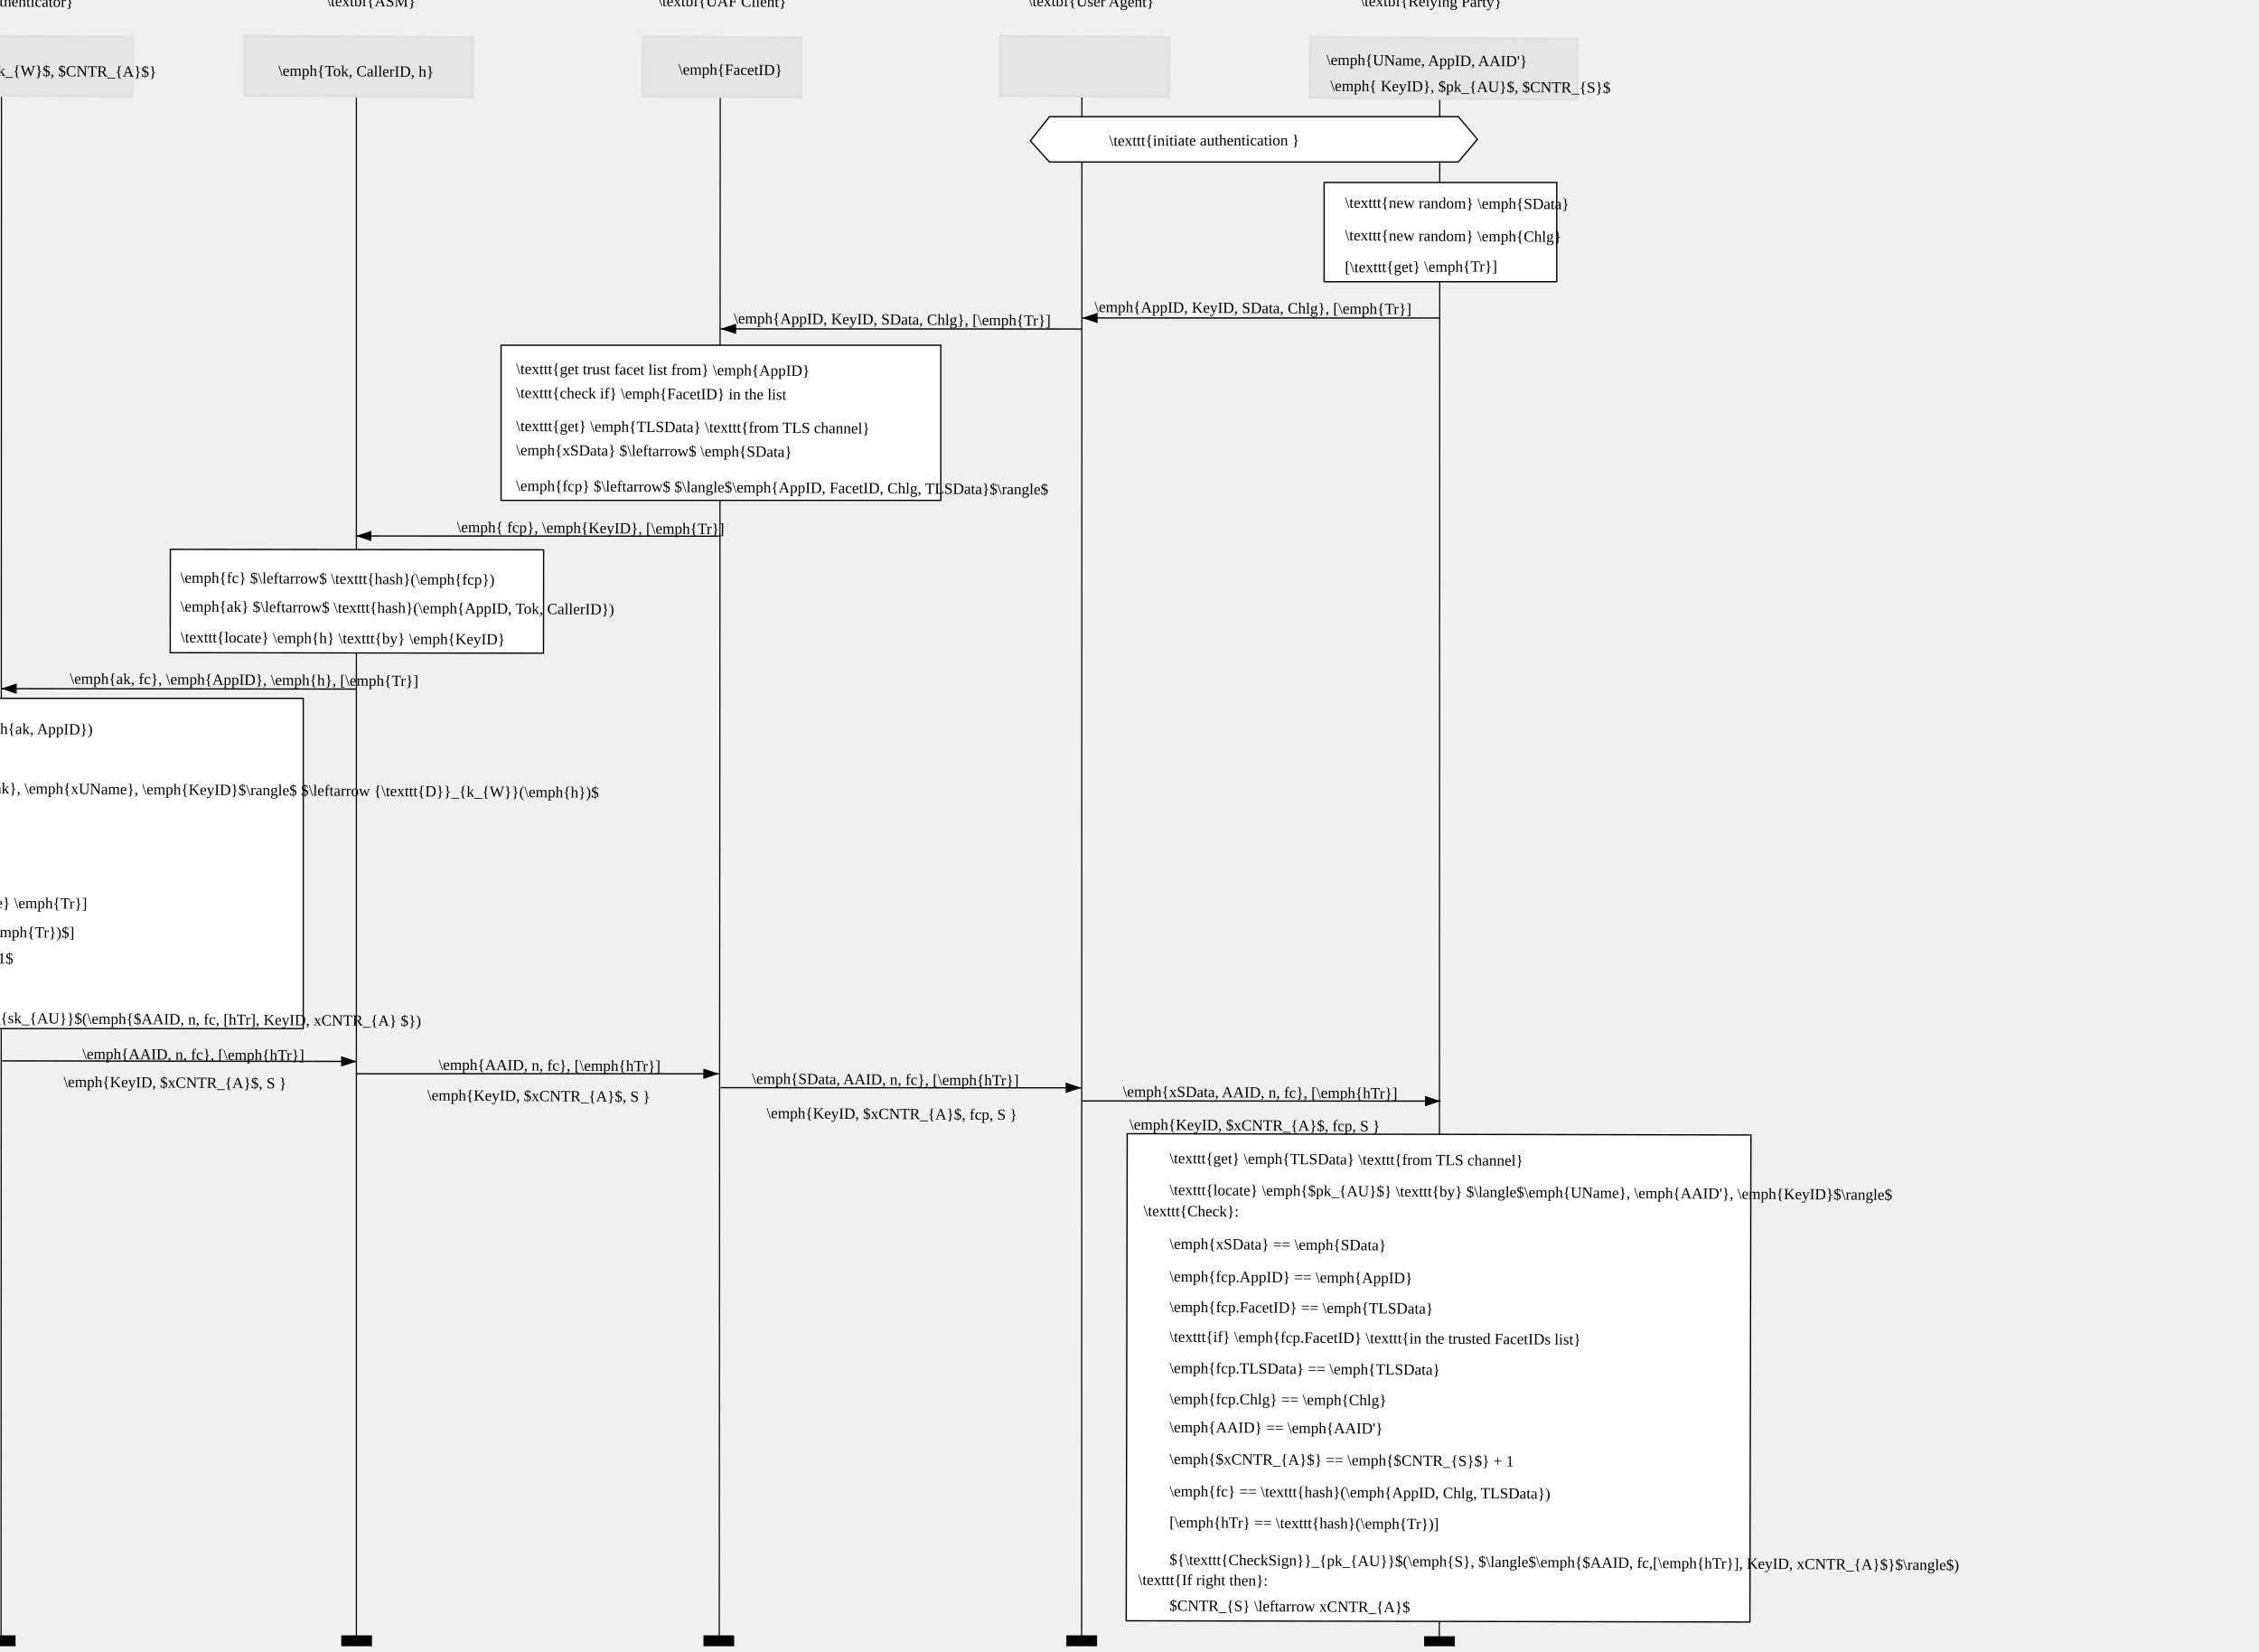
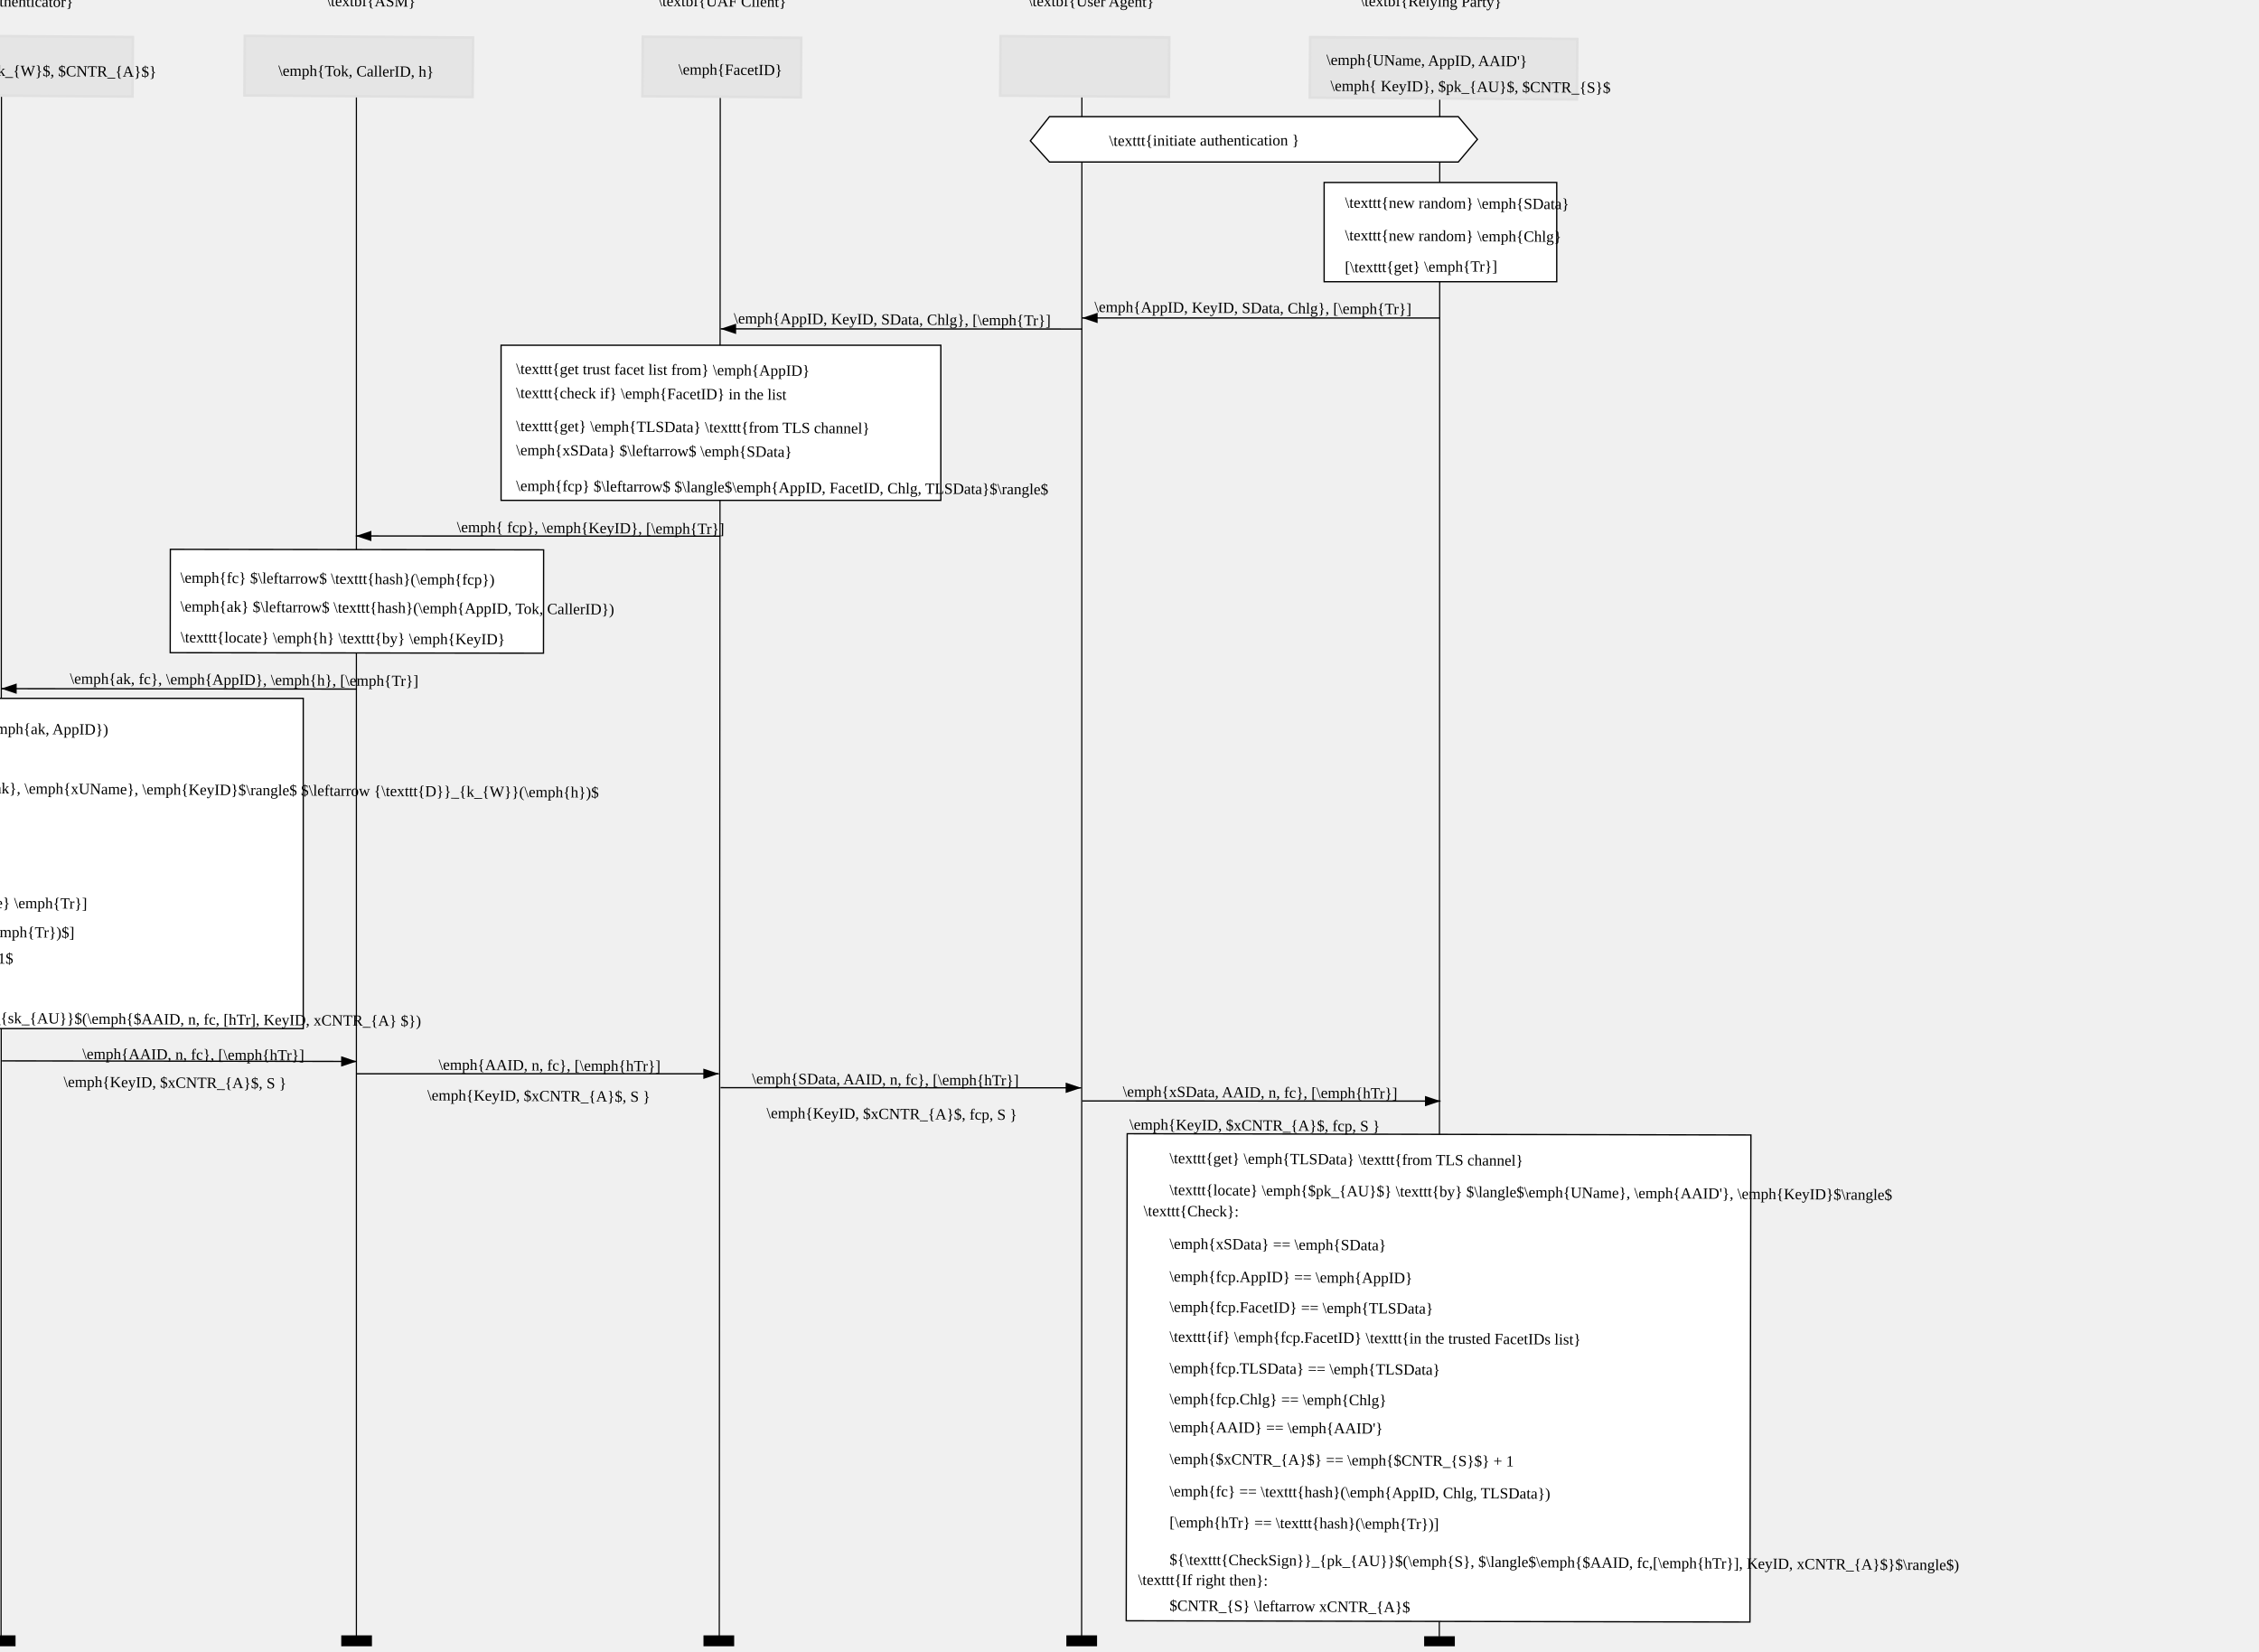
<svg xmlns="http://www.w3.org/2000/svg" xmlns:ns1="http://latexdraw.sourceforge.net/namespaces/latexdraw" version="1.1" baseProfile="full">
  <g>
-     <g ns1:type="joinedLines" id="id608069179">
+     <g ns1:type="joinedLines" id="id1397720746">
      <polyline points="1.659,62.833 1.133,60.59 0.831,1266.333 -0.222,1266.333 " stroke-width="0.9" stroke="black" fill="none" ns1:rotationAngle="0.0" />
    </g>
-     <g ns1:type="joinedLines" id="id1724430147">
+     <g ns1:type="joinedLines" id="id1224674547">
      <polyline points="1110.571,35.286 1110.932,47.561 1110.571,1260.098 1110.571,1262.581 " stroke-width="0.9" stroke="black" fill="none" ns1:rotationAngle="0.0" />
    </g>
-     <g ns1:type="joinedLines" id="id219364024">
+     <g ns1:type="joinedLines" id="id972878002">
      <polyline points="834.515,68.893 834.786,72.551 834.592,1269.287 834.592,1269.287 " stroke-width="0.9" stroke="black" fill="none" ns1:rotationAngle="0.0" />
    </g>
-     <g ns1:type="joinedLines" id="id659218178">
+     <g ns1:type="joinedLines" id="id1882568531">
      <polyline points="554.938,58.825 555.755,62.882 555,1264.113 554.5,1266.241 " stroke-width="0.9" stroke="black" fill="none" ns1:rotationAngle="0.0" />
    </g>
-     <g ns1:type="joinedLines" id="id894864349">
+     <g ns1:type="joinedLines" id="id1914174092">
      <polyline points="270.0,60.0 275.0,65.317 275.0,1266.959 273.981,1268.038 " stroke-width="0.9" stroke="black" fill="none" ns1:rotationAngle="0.0" />
    </g>
-     <g ns1:type="rectangle" id="id406949773" transform="rotate(0.3994955) translate(0.3401359 -7.767538)">
+     <g ns1:type="rectangle" id="id40648825" transform="rotate(0.3994955) translate(0.3401359 -7.767538)">
      <rect x="1010.814" y="29.351" width="206.068" height="46.63" ns1:borderPos="outer" stroke-width="2.0" stroke="#e0e0e0" fill="#e5e5e5" />
    </g>
-     <g ns1:type="rectangle" id="id500512340" transform="rotate(0.3994955) translate(0.3371976 -5.837156)">
+     <g ns1:type="rectangle" id="id1682943220" transform="rotate(0.3994955) translate(0.3371976 -5.837156)">
      <rect x="771.925" y="28.349" width="130.141" height="45.861" ns1:borderPos="outer" stroke-width="2.0" stroke="#e0e0e0" fill="#e5e5e5" />
    </g>
-     <g ns1:type="rectangle" id="id2012997105" transform="rotate(0.3994955) translate(0.3469592 -3.884676)">
+     <g ns1:type="rectangle" id="id747193365" transform="rotate(0.3994955) translate(0.3469592 -3.884676)">
      <rect x="495.858" y="28.772" width="122.215" height="45.861" ns1:borderPos="outer" stroke-width="2.0" stroke="#e0e0e0" fill="#e5e5e5" />
    </g>
-     <g ns1:type="rectangle" id="id1039790670" transform="rotate(0.3994955) translate(0.3508149 -1.931173)">
+     <g ns1:type="rectangle" id="id332989403" transform="rotate(0.3994955) translate(0.3508149 -1.931173)">
      <rect x="188.776" y="28.349" width="176.033" height="45.861" ns1:borderPos="outer" stroke-width="2.0" stroke="#e0e0e0" fill="#e5e5e5" />
    </g>
-     <g ns1:type="rectangle" id="id1731863391" transform="rotate(0.3994955) translate(0.3542964 -0.0166527)">
+     <g ns1:type="rectangle" id="id213554793" transform="rotate(0.3994955) translate(0.3542964 -0.0166527)">
      <rect x="-97.951" y="27.891" width="200.324" height="45.861" ns1:borderPos="outer" stroke-width="2.0" stroke="#e0e0e0" fill="#e5e5e5" />
    </g>
-     <g ns1:type="text" id="id929151268" fill="black" ns1:position="bl" transform="rotate(0.3994955) translate(0.4059362 0.5545882)">
+     <g ns1:type="text" id="id1483813061" fill="black" ns1:position="bl" transform="rotate(0.3994955) translate(0.4059362 0.5545882)">
      <text x="-79.742" y="57.942">\emph{AAID, $k_{W}$, $CNTR_{A}$}</text>
    </g>
-     <g ns1:type="text" id="id1503774891" fill="black" ns1:position="bl" transform="rotate(0.3994955) translate(0.388039 -3.651355)">
+     <g ns1:type="text" id="id323694100" fill="black" ns1:position="bl" transform="rotate(0.3994955) translate(0.388039 -3.651355)">
      <text x="523.482" y="57.478">\emph{FacetID}</text>
    </g>
-     <g ns1:type="text" id="id112314030" fill="black" ns1:position="bl" transform="rotate(0.3994955) translate(0.3244637 -7.136995)">
+     <g ns1:type="text" id="id1778815329" fill="black" ns1:position="bl" transform="rotate(0.3994955) translate(0.3244637 -7.136995)">
      <text x="1023.424" y="50.103">\emph{UName, AppID, AAID'}</text>
    </g>
-     <g ns1:type="text" id="id1793901712" fill="black" ns1:position="tl" transform="rotate(0.3994955) translate(0.03385476 0.3642337)">
+     <g ns1:type="text" id="id666106723" fill="black" ns1:position="tl" transform="rotate(0.3994955) translate(0.03385476 0.3642337)">
      <text x="-52.255" y="4.673">\textbf{Authenticator}</text>
    </g>
-     <g ns1:type="text" id="id1097080231" fill="black" ns1:position="tl" transform="rotate(0.3994955) translate(0.0202449 -3.539613)">
+     <g ns1:type="text" id="id1102462960" fill="black" ns1:position="tl" transform="rotate(0.3994955) translate(0.0202449 -3.539613)">
      <text x="507.64" y="4.673">\textbf{UAF Client}</text>
    </g>
-     <g ns1:type="text" id="id227006912" fill="black" ns1:position="tl" transform="rotate(0.3994955) translate(0.007073942 -7.317565)">
+     <g ns1:type="text" id="id104966174" fill="black" ns1:position="tl" transform="rotate(0.3994955) translate(0.007073942 -7.317565)">
      <text x="1049.48" y="4.673">\textbf{Relying Party}</text>
    </g>
-     <g ns1:type="rectangle" id="id89334468">
+     <g ns1:type="rectangle" id="id810877482">
      <rect x="1021.716" y="140.781" width="179.474" height="76.567" ns1:borderPos="outer" stroke-width="1.0" stroke="black" fill="white" />
    </g>
-     <g ns1:type="text" id="id1286656530" fill="black" ns1:position="bl" transform="rotate(0.3994955) translate(1.267725 -7.240246)">
+     <g ns1:type="text" id="id2095205057" fill="black" ns1:position="bl" transform="rotate(0.3994955) translate(1.267725 -7.240246)">
      <text x="1037.761" y="185.437">\texttt{new random} \emph{Chlg}</text>
    </g>
-     <g ns1:type="rectangle" id="id1357483074">
+     <g ns1:type="rectangle" id="id1681806117">
      <rect x="386.636" y="266.353" width="339.315" height="119.675" ns1:borderPos="outer" stroke-width="1.0" stroke="black" fill="white" />
    </g>
-     <g ns1:type="text" id="id268385027" fill="black" ns1:position="bl" transform="rotate(0.3994955) translate(2.630646 -2.785466)">
+     <g ns1:type="text" id="id445154309" fill="black" ns1:position="bl" transform="rotate(0.3994955) translate(2.630646 -2.785466)">
      <text x="398.176" y="378.679">\emph{fcp} $\leftarrow$ $\langle$\emph{AppID, FacetID, Chlg, TLSData}$\rangle$
</text>
    </g>
-     <g ns1:type="rectangle" id="id333987106">
+     <g ns1:type="rectangle" id="id205085450">
      <rect x="-231.304" y="538.78" width="465.297" height="254.772" ns1:borderPos="outer" stroke-width="1.0" stroke="black" fill="white" />
    </g>
-     <g ns1:type="text" id="id200414760" fill="black" ns1:position="bl" transform="rotate(0.3994955) translate(4.403984 1.538547)">
+     <g ns1:type="text" id="id1197267611" fill="black" ns1:position="bl" transform="rotate(0.3994955) translate(4.403984 1.538547)">
      <text x="-222.86" y="630.849">\texttt{Check}:</text>
    </g>
-     <g ns1:type="text" id="id2100377615" fill="black" ns1:position="bl" transform="rotate(0.3994955) translate(4.723178 1.537852)">
+     <g ns1:type="text" id="id82288058" fill="black" ns1:position="bl" transform="rotate(0.3994955) translate(4.723178 1.537852)">
      <text x="-222.92" y="676.628">\texttt{If right then}:</text>
    </g>
-     <g ns1:type="text" id="id63083157" fill="black" ns1:position="bl" transform="rotate(0.3994955) translate(5.178744 1.350126)">
+     <g ns1:type="text" id="id1791211808" fill="black" ns1:position="bl" transform="rotate(0.3994955) translate(5.178744 1.350126)">
      <text x="-196.224" y="742.059">$xCNTR_{A} \leftarrow CNTR_{A} + 1$ </text>
    </g>
-     <g ns1:type="text" id="id661430645" fill="black" ns1:position="bl" transform="rotate(0.3994955) translate(5.499046 1.349009)">
+     <g ns1:type="text" id="id177339658" fill="black" ns1:position="bl" transform="rotate(0.3994955) translate(5.499046 1.349009)">
      <text x="-196.224" y="787.997">\emph{S} $\leftarrow$ ${\texttt{sign}}_{sk_{AU}}$(\emph{$AAID, n, fc, [hTr], KeyID, xCNTR_{A} $})</text>
    </g>
-     <g ns1:type="rectangle" id="id1805503652" transform="rotate(0.1161147) translate(2.152056 -2.251709)">
+     <g ns1:type="rectangle" id="id280451734" transform="rotate(0.1161147) translate(2.152056 -2.251709)">
      <rect x="869.38" y="875.155" width="481.258" height="375.767" ns1:borderPos="outer" stroke-width="1.0" stroke="black" fill="white" />
    </g>
-     <g ns1:type="text" id="id635033861" fill="black" ns1:position="bl" transform="rotate(0.3994955) translate(6.519462 -6.174974)">
+     <g ns1:type="text" id="id1298106510" fill="black" ns1:position="bl" transform="rotate(0.3994955) translate(6.519462 -6.174974)">
      <text x="882.354" y="938.107">\texttt{Check}:</text>
    </g>
-     <g ns1:type="text" id="id965347319" fill="black" ns1:position="bl" transform="rotate(0.3994955) translate(6.871791 -6.315751)">
+     <g ns1:type="text" id="id1463068049" fill="black" ns1:position="bl" transform="rotate(0.3994955) translate(6.871791 -6.315751)">
      <text x="902.368" y="988.709"> \emph{fcp.AppID} == \emph{AppID}</text>
    </g>
-     <g ns1:type="text" id="id1355963482" fill="black" ns1:position="bl" transform="rotate(0.3994955) translate(8.026393 -6.319776)">
+     <g ns1:type="text" id="id877067180" fill="black" ns1:position="bl" transform="rotate(0.3994955) translate(8.026393 -6.319776)">
      <text x="902.368" y="1154.303">\emph{fc} == \texttt{hash}(\emph{AppID, Chlg, TLSData})
</text>
    </g>
-     <g ns1:type="text" id="id1063507024" fill="black" ns1:position="bl" transform="rotate(0.3994955) translate(8.394874 -6.321061)">
+     <g ns1:type="text" id="id296734841" fill="black" ns1:position="bl" transform="rotate(0.3994955) translate(8.394874 -6.321061)">
      <text x="902.368" y="1207.151"> ${\texttt{CheckSign}}_{pk_{AU}}$(\emph{S}, $\langle$\emph{$AAID, fc,[\emph{hTr}], KeyID, xCNTR_{A}$}$\rangle$)</text>
    </g>
-     <g ns1:type="text" id="id52032111" fill="black" ns1:position="bl" transform="rotate(0.3994955) translate(8.503862 -6.152329)">
+     <g ns1:type="text" id="id2004702128" fill="black" ns1:position="bl" transform="rotate(0.3994955) translate(8.503862 -6.152329)">
      <text x="878.114" y="1222.698">\texttt{If right then}:</text>
    </g>
-     <g ns1:type="text" id="id180897550" fill="black" ns1:position="bl" transform="rotate(0.3994955) translate(1.657686 -5.893911)">
+     <g ns1:type="text" id="id1425729525" fill="black" ns1:position="bl" transform="rotate(0.3994955) translate(1.657686 -5.893911)">
      <text x="844.475" y="240.692"> \emph{AppID, KeyID, SData, Chlg}, [\emph{Tr}] 
</text>
    </g>
-     <g ns1:type="text" id="id1573584241" fill="black" ns1:position="bl" transform="rotate(0.3994955) translate(3.676284 -0.3885959)">
+     <g ns1:type="text" id="id391436242" fill="black" ns1:position="bl" transform="rotate(0.3994955) translate(3.676284 -0.3885959)">
      <text x="53.894" y="527.446"> \emph{ak, fc}, \emph{AppID}, \emph{h},  [\emph{Tr}] </text>
    </g>
-     <g ns1:type="text" id="id2014088103" fill="black" ns1:position="bl" transform="rotate(0.3994955) translate(5.694792 -0.4627775)">
+     <g ns1:type="text" id="id1635324394" fill="black" ns1:position="bl" transform="rotate(0.3994955) translate(5.694792 -0.4627775)">
      <text x="63.524" y="816.977"> \emph{AAID, n, fc}, [\emph{hTr}] 
</text>
    </g>
-     <g ns1:type="text" id="id77625233" fill="black" ns1:position="bl" transform="rotate(0.3994955) translate(5.321109 1.34963)">
+     <g ns1:type="text" id="id367130598" fill="black" ns1:position="bl" transform="rotate(0.3994955) translate(5.321109 1.34963)">
      <text x="-196.224" y="762.477">\texttt{new random} \emph{n}</text>
    </g>
-     <g ns1:type="text" id="id169864537" fill="black" ns1:position="bl" transform="rotate(0.3994955) translate(1.091774 -7.239847)">
+     <g ns1:type="text" id="id573045558" fill="black" ns1:position="bl" transform="rotate(0.3994955) translate(1.091774 -7.239847)">
      <text x="1037.791" y="160.202">\texttt{new random} \emph{SData}</text>
    </g>
-     <g ns1:type="text" id="id1514807192" fill="black" ns1:position="bl" transform="rotate(0.3994955) translate(4.556557 1.348311)">
+     <g ns1:type="text" id="id1314410330" fill="black" ns1:position="bl" transform="rotate(0.3994955) translate(4.556557 1.348311)">
      <text x="-195.653" y="652.826">\emph{xak} == \emph{ak}</text>
    </g>
-     <g ns1:type="text" id="id703779857" fill="black" ns1:position="bl" transform="rotate(0.3994955) translate(5.815518 -4.065517)">
+     <g ns1:type="text" id="id451225907" fill="black" ns1:position="bl" transform="rotate(0.3994955) translate(5.815518 -4.065517)">
      <text x="580.168" y="836.093"> \emph{SData, AAID, n, fc}, [\emph{hTr}] </text>
    </g>
-     <g ns1:type="joinedLines" id="id2068557284">
-       <polyline points="275.235,531.631 0.868,531.294 " stroke-width="1.0" stroke="black" ns1:rotationAngle="0.0" marker-end="url(#arrow1-2068557284)" />
-     </g>
-     <g ns1:type="joinedLines" id="id959602560">
-       <polyline points="1.512,818.464 275.221,818.91 " stroke-width="1.0" stroke="black" ns1:rotationAngle="0.0" marker-end="url(#arrow1-959602560)" />
-     </g>
-     <g ns1:type="joinedLines" id="id551419721">
-       <polyline points="555.981,839.145 834.268,839.263 " stroke-width="1.0" stroke="black" ns1:rotationAngle="0.0" marker-end="url(#arrow1-551419721)" />
-     </g>
-     <g ns1:type="text" id="id952773445" fill="black" ns1:position="bl" transform="rotate(-0.3498913) translate(-1.302561 6.333203)">
+     <g ns1:type="joinedLines" id="id674028827">
+       <polyline points="275.235,531.631 0.868,531.294 " stroke-width="1.0" stroke="black" ns1:rotationAngle="0.0" marker-end="url(#arrow1-674028827)" />
+     </g>
+     <g ns1:type="joinedLines" id="id391278217">
+       <polyline points="1.512,818.464 275.221,818.91 " stroke-width="1.0" stroke="black" ns1:rotationAngle="0.0" marker-end="url(#arrow1-391278217)" />
+     </g>
+     <g ns1:type="joinedLines" id="id1791468662">
+       <polyline points="555.981,839.145 834.268,839.263 " stroke-width="1.0" stroke="black" ns1:rotationAngle="0.0" marker-end="url(#arrow1-1791468662)" />
+     </g>
+     <g ns1:type="text" id="id376669163" fill="black" ns1:position="bl" transform="rotate(-0.3498913) translate(-1.302561 6.333203)">
      <text x="1037.73" y="210.131">[\texttt{get} \emph{Tr}]</text>
    </g>
-     <g ns1:type="text" id="id1113886868" fill="black" ns1:position="bl" transform="rotate(0.3994955) translate(4.263405 1.349333)">
+     <g ns1:type="text" id="id2112003919" fill="black" ns1:position="bl" transform="rotate(0.3994955) translate(4.263405 1.349333)">
      <text x="-195.653" y="610.782">$\langle$\emph{$sk_{AU}$}, \emph{xak}, \emph{xUName}, \emph{KeyID}$\rangle$ $\leftarrow {\texttt{D}}_{k_{W}}(\emph{h})$</text>
    </g>
-     <g ns1:type="text" id="id425263036" fill="black" ns1:position="bl" transform="rotate(0.3994955) translate(5.036783 1.350621)">
+     <g ns1:type="text" id="id1606945529" fill="black" ns1:position="bl" transform="rotate(0.3994955) translate(5.036783 1.350621)">
      <text x="-196.224" y="721.699">[\emph{hTr} $\leftarrow \texttt{hash}(\emph{Tr})$] </text>
    </g>
-     <g ns1:type="text" id="id494618690" fill="black" ns1:position="bl" transform="rotate(0.3994955) translate(8.642121 -6.321923)">
+     <g ns1:type="text" id="id1957817870" fill="black" ns1:position="bl" transform="rotate(0.3994955) translate(8.642121 -6.321923)">
      <text x="902.368" y="1242.612">$CNTR_{S} \leftarrow xCNTR_{A}$</text>
    </g>
-     <g ns1:type="text" id="id952981988" fill="black" ns1:position="bl" transform="rotate(0.3994955) translate(6.405733 -6.314126)">
+     <g ns1:type="text" id="id1266971912" fill="black" ns1:position="bl" transform="rotate(0.3994955) translate(6.405733 -6.314126)">
      <text x="902.368" y="921.866">\texttt{locate} \emph{$pk_{AU}$} \texttt{by} $\langle$\emph{UName}, \emph{AAID'}, \emph{KeyID}$\rangle$</text>
    </g>
-     <g ns1:type="text" id="id1759851586" fill="black" ns1:position="bl" transform="rotate(0.3994955) translate(8.194025 -6.32036)">
+     <g ns1:type="text" id="id762518493" fill="black" ns1:position="bl" transform="rotate(0.3994955) translate(8.194025 -6.32036)">
      <text x="902.368" y="1178.345">[\emph{hTr} == \texttt{hash}(\emph{Tr})]</text>
    </g>
-     <g ns1:type="text" id="id1806596250" fill="black" ns1:position="bl" transform="rotate(0.3994955) translate(6.235542 -6.313533)">
+     <g ns1:type="text" id="id810788805" fill="black" ns1:position="bl" transform="rotate(0.3994955) translate(6.235542 -6.313533)">
      <text x="902.368" y="897.457">\texttt{get} \emph{TLSData} \texttt{from TLS channel}</text>
    </g>
-     <g ns1:type="text" id="id1598231522" fill="black" ns1:position="bl" transform="rotate(0.3994955) translate(2.308956 -2.784345)">
+     <g ns1:type="text" id="id434809093" fill="black" ns1:position="bl" transform="rotate(0.3994955) translate(2.308956 -2.784345)">
      <text x="398.176" y="332.542">\texttt{get} \emph{TLSData} \texttt{from TLS channel}</text>
    </g>
-     <g ns1:type="text" id="id237491086" fill="black" ns1:position="bl" transform="rotate(0.3994955) translate(3.943006 1.35045)">
-       <text x="-195.653" y="564.83">\emph{ak} $\leftarrow$ \texttt{f1}(\emph{ak, AppID})</text>
-     </g>
-     <g ns1:type="text" id="id2086061709" fill="black" ns1:position="bl" transform="rotate(0.3994955) translate(4.087131 1.349947)">
+     <g ns1:type="text" id="id1366788859" fill="black" ns1:position="bl" transform="rotate(0.3994955) translate(3.943006 1.35045)">
+       <text x="-195.653" y="564.83">\emph{ak} $\leftarrow$ \texttt{hash}(\emph{ak, AppID})</text>
+     </g>
+     <g ns1:type="text" id="id642057211" fill="black" ns1:position="bl" transform="rotate(0.3994955) translate(4.087131 1.349947)">
      <text x="-195.653" y="585.5">\texttt{verify the user}</text>
    </g>
-     <g ns1:type="text" id="id1915561003" fill="black" ns1:position="bl" transform="rotate(0.3994955) translate(4.880205 1.347182)">
+     <g ns1:type="text" id="id213989459" fill="black" ns1:position="bl" transform="rotate(0.3994955) translate(4.880205 1.347182)">
      <text x="-195.653" y="699.244">[\texttt{display and let the user verify the} \emph{Tr}]</text>
    </g>
-     <g ns1:type="text" id="id1810590150" fill="black" ns1:position="bl" transform="rotate(0.3994955) translate(7.682205 -6.318576)">
+     <g ns1:type="text" id="id837058634" fill="black" ns1:position="bl" transform="rotate(0.3994955) translate(7.682205 -6.318576)">
      <text x="902.368" y="1104.939">\emph{AAID} == \emph{AAID'}</text>
    </g>
-     <g ns1:type="text" id="id59488009" fill="black" ns1:position="bl" transform="rotate(0.3994955) translate(7.853335 -6.319173)">
+     <g ns1:type="text" id="id937101067" fill="black" ns1:position="bl" transform="rotate(0.3994955) translate(7.853335 -6.319173)">
      <text x="902.368" y="1129.483">\emph{$xCNTR_{A}$} == \emph{$CNTR_{S}$} + 1
</text>
    </g>
-     <g ns1:type="text" id="id267372572" fill="black" ns1:position="bl" transform="rotate(0.3994955) translate(2.438426 -2.784796)">
+     <g ns1:type="text" id="id487801996" fill="black" ns1:position="bl" transform="rotate(0.3994955) translate(2.438426 -2.784796)">
      <text x="398.176" y="351.111">\emph{xSData} $\leftarrow$ \emph{SData}</text>
    </g>
-     <g ns1:type="text" id="id792889811" fill="black" ns1:position="tl" transform="rotate(0.3994955) translate(0.01330154 -5.531242)">
+     <g ns1:type="text" id="id755536291" fill="black" ns1:position="tl" transform="rotate(0.3994955) translate(0.01330154 -5.531242)">
      <text x="793.283" y="4.673">\textbf{User Agent}</text>
    </g>
-     <g ns1:type="text" id="id806560137" fill="black" ns1:position="bl" transform="rotate(0.3994955) translate(0.4024083 -1.498742)">
+     <g ns1:type="text" id="id567007436" fill="black" ns1:position="bl" transform="rotate(0.3994955) translate(0.4024083 -1.498742)">
      <text x="214.748" y="58.463">\emph{Tok, CallerID, h}</text>
    </g>
-     <g ns1:type="text" id="id5767663" fill="black" ns1:position="tl" transform="rotate(0.3994955) translate(0.02646199 -1.756305)">
+     <g ns1:type="text" id="id736980005" fill="black" ns1:position="tl" transform="rotate(0.3994955) translate(0.02646199 -1.756305)">
      <text x="251.876" y="4.673">\textbf{ASM}</text>
    </g>
-     <g ns1:type="rectangle" id="id751675134" transform="rotate(0.0779675) translate(0.6309872 -0.3751929)">
+     <g ns1:type="rectangle" id="id1402206452" transform="rotate(0.0779675) translate(0.6309872 -0.3751929)">
      <rect x="131.394" y="424.012" width="288.015" height="79.734" ns1:borderPos="outer" stroke-width="1.0" stroke="black" fill="white" />
    </g>
-     <g ns1:type="text" id="id102419876" fill="black" ns1:position="bl" transform="rotate(0.3994955) translate(3.131125 -0.9810366)">
+     <g ns1:type="text" id="id623363565" fill="black" ns1:position="bl" transform="rotate(0.3994955) translate(3.131125 -0.9810366)">
      <text x="139.134" y="449.556">\emph{fc} $\leftarrow$ \texttt{hash}(\emph{fcp})
</text>
    </g>
-     <g ns1:type="text" id="id481121105" fill="black" ns1:position="bl" transform="rotate(0.3994955) translate(3.285717 -0.9815755)">
+     <g ns1:type="text" id="id1338464759" fill="black" ns1:position="bl" transform="rotate(0.3994955) translate(3.285717 -0.9815755)">
      <text x="139.134" y="471.728">\emph{ak} $\leftarrow$ \texttt{hash}(\emph{AppID, Tok, CallerID})
</text>
    </g>
-     <g ns1:type="text" id="id1701965111" fill="black" ns1:position="bl" transform="rotate(0.3994955) translate(2.001212 -2.783272)">
+     <g ns1:type="text" id="id1770721444" fill="black" ns1:position="bl" transform="rotate(0.3994955) translate(2.001212 -2.783272)">
      <text x="398.176" y="288.405">\texttt{get trust facet list from} \emph{AppID}</text>
    </g>
-     <g ns1:type="text" id="id1607708391" fill="black" ns1:position="bl" transform="rotate(0.3994955) translate(2.854358 -2.467422)">
+     <g ns1:type="text" id="id187817562" fill="black" ns1:position="bl" transform="rotate(0.3994955) translate(2.854358 -2.467422)">
      <text x="352.45" y="410.605"> \emph{ fcp}, \emph{KeyID},  [\emph{Tr}] </text>
    </g>
-     <g ns1:type="joinedLines" id="id1502456856">
-       <polyline points="555.766,413.672 274.562,413.502 " stroke-width="1.0" stroke="black" ns1:rotationAngle="0.0" marker-end="url(#arrow1-1502456856)" />
-     </g>
-     <g ns1:type="text" id="id1242220728" fill="black" ns1:position="bl" transform="rotate(0.3994955) translate(5.845686 -0.3622021)">
+     <g ns1:type="joinedLines" id="id1011026184">
+       <polyline points="555.766,413.672 274.562,413.502 " stroke-width="1.0" stroke="black" ns1:rotationAngle="0.0" marker-end="url(#arrow1-1011026184)" />
+     </g>
+     <g ns1:type="text" id="id397239847" fill="black" ns1:position="bl" transform="rotate(0.3994955) translate(5.845686 -0.3622021)">
      <text x="49.024" y="838.568"> \emph{KeyID, $xCNTR_{A}$, S } 
</text>
    </g>
-     <g ns1:type="text" id="id842158254" fill="black" ns1:position="bl" transform="rotate(0.3994955) translate(5.746285 -2.379602)">
+     <g ns1:type="text" id="id1603423335" fill="black" ns1:position="bl" transform="rotate(0.3994955) translate(5.746285 -2.379602)">
      <text x="338.409" y="825.321"> \emph{AAID, n, fc}, [\emph{hTr}] 
</text>
    </g>
-     <g ns1:type="joinedLines" id="id1575989223">
-       <polyline points="275.168,828.429 554.689,828.429 " stroke-width="1.0" stroke="black" ns1:rotationAngle="0.0" marker-end="url(#arrow1-1575989223)" />
-     </g>
-     <g ns1:type="text" id="id93853511" fill="black" ns1:position="bl" transform="rotate(0.3994955) translate(5.910772 -2.319429)">
+     <g ns1:type="joinedLines" id="id276773986">
+       <polyline points="275.168,828.429 554.689,828.429 " stroke-width="1.0" stroke="black" ns1:rotationAngle="0.0" marker-end="url(#arrow1-276773986)" />
+     </g>
+     <g ns1:type="text" id="id62387560" fill="black" ns1:position="bl" transform="rotate(0.3994955) translate(5.910772 -2.319429)">
      <text x="329.697" y="848.881"> \emph{KeyID, $xCNTR_{A}$, S } 
</text>
    </g>
-     <g ns1:type="text" id="id61703288" fill="black" ns1:position="bl" transform="rotate(0.3994955) translate(6.000449 -4.144903)">
+     <g ns1:type="text" id="id2033122112" fill="black" ns1:position="bl" transform="rotate(0.3994955) translate(6.000449 -4.144903)">
      <text x="591.461" y="862.655"> \emph{KeyID, $xCNTR_{A}$, fcp, S } 
</text>
    </g>
-     <g ns1:type="text" id="id532670978" fill="black" ns1:position="bl" transform="rotate(0.3994955) translate(5.878002 -6.06081)">
+     <g ns1:type="text" id="id1348288436" fill="black" ns1:position="bl" transform="rotate(0.3994955) translate(5.878002 -6.06081)">
      <text x="866.301" y="846.052"> \emph{xSData, AAID, n, fc}, [\emph{hTr}] </text>
    </g>
-     <g ns1:type="joinedLines" id="id2054612289">
-       <polyline points="835.098,849.373 1111.532,849.509 " stroke-width="1.0" stroke="black" ns1:rotationAngle="0.0" marker-end="url(#arrow1-2054612289)" />
-     </g>
-     <g ns1:type="text" id="id1748827066" fill="black" ns1:position="bl" transform="rotate(0.3994955) translate(6.055118 -6.09743)">
+     <g ns1:type="joinedLines" id="id676169786">
+       <polyline points="835.098,849.373 1111.532,849.509 " stroke-width="1.0" stroke="black" ns1:rotationAngle="0.0" marker-end="url(#arrow1-676169786)" />
+     </g>
+     <g ns1:type="text" id="id529310954" fill="black" ns1:position="bl" transform="rotate(0.3994955) translate(6.055118 -6.09743)">
      <text x="871.465" y="871.472"> \emph{KeyID, $xCNTR_{A}$, fcp, S } 
</text>
    </g>
-     <g ns1:type="joinedLines" id="id632112913">
-       <polyline points="835.005,253.858 555.995,253.714 " stroke-width="1.0" stroke="black" ns1:rotationAngle="0.0" marker-end="url(#arrow1-632112913)" />
-     </g>
-     <g ns1:type="text" id="id296198990" fill="black" ns1:position="bl" transform="rotate(0.3994955) translate(1.726171 -3.953677)">
+     <g ns1:type="joinedLines" id="id1539634041">
+       <polyline points="835.005,253.858 555.995,253.714 " stroke-width="1.0" stroke="black" ns1:rotationAngle="0.0" marker-end="url(#arrow1-1539634041)" />
+     </g>
+     <g ns1:type="text" id="id835403021" fill="black" ns1:position="bl" transform="rotate(0.3994955) translate(1.726171 -3.953677)">
      <text x="566.172" y="249.544"> \emph{AppID, KeyID, SData, Chlg}, [\emph{Tr}] 
</text>
    </g>
-     <g ns1:type="joinedLines" id="id1593699236">
-       <polyline points="1110.765,245.363 834.943,245.303 " stroke-width="1.0" stroke="black" ns1:rotationAngle="0.0" marker-end="url(#arrow1-1593699236)" />
-     </g>
-     <g ns1:type="rectangle" id="id1031394715">
+     <g ns1:type="joinedLines" id="id1307070326">
+       <polyline points="1110.765,245.363 834.943,245.303 " stroke-width="1.0" stroke="black" ns1:rotationAngle="0.0" marker-end="url(#arrow1-1307070326)" />
+     </g>
+     <g ns1:type="rectangle" id="id2016118484">
      <rect x="-10.689" y="1262.687" width="21.684" height="6.41" ns1:borderPos="outer" stroke-width="2.0" stroke="black" fill="black" />
    </g>
-     <g ns1:type="rectangle" id="id544851435">
+     <g ns1:type="rectangle" id="id536641820">
      <rect x="264.311" y="1262.688" width="21.684" height="6.41" ns1:borderPos="outer" stroke-width="2.0" stroke="black" fill="black" />
    </g>
-     <g ns1:type="rectangle" id="id334822698">
+     <g ns1:type="rectangle" id="id1321266359">
      <rect x="543.811" y="1262.697" width="21.684" height="6.401" ns1:borderPos="outer" stroke-width="2.0" stroke="black" fill="black" />
    </g>
-     <g ns1:type="rectangle" id="id689264010">
+     <g ns1:type="rectangle" id="id583286805">
      <rect x="823.811" y="1262.679" width="21.684" height="6.419" ns1:borderPos="outer" stroke-width="2.0" stroke="black" fill="black" />
    </g>
-     <g ns1:type="rectangle" id="id1825766799">
+     <g ns1:type="rectangle" id="id1327826663">
      <rect x="1099.883" y="1263.36" width="21.684" height="5.738" ns1:borderPos="outer" stroke-width="2.0" stroke="black" fill="black" />
    </g>
-     <g ns1:type="text" id="id1175923267" fill="black" ns1:position="bl" transform="rotate(0.3994955) translate(0.4638368 -7.159286)">
+     <g ns1:type="text" id="id23143603" fill="black" ns1:position="bl" transform="rotate(0.3994955) translate(0.4638368 -7.159286)">
      <text x="1026.551" y="70.103">\emph{ KeyID}, $pk_{AU}$, $CNTR_{S}$</text>
    </g>
-     <g ns1:type="text" id="id1598736336" fill="black" ns1:position="bl" transform="rotate(0.3994955) translate(2.130681 -2.783723)">
+     <g ns1:type="text" id="id1964530640" fill="black" ns1:position="bl" transform="rotate(0.3994955) translate(2.130681 -2.783723)">
      <text x="398.176" y="306.974">\texttt{check if} \emph{FacetID} in the list </text>
    </g>
-     <g ns1:type="polygon" id="id1805459607">
+     <g ns1:type="polygon" id="id1205773468">
      <polygon points="809.786,90.0 795,108.651 809.786,125.0 1125.214,125.0 1140.0,107.5 1125.214,90.0 " stroke-width="1.0" stroke="black" fill="white" ns1:rotationAngle="0.0" />
    </g>
-     <g ns1:type="text" id="id879567726" fill="black" ns1:position="bl" transform="rotate(-0.1709673) translate(-0.3396079 2.553165)">
+     <g ns1:type="text" id="id1056128975" fill="black" ns1:position="bl" transform="rotate(-0.1709673) translate(-0.3396079 2.553165)">
      <text x="855.804" y="112.535">\texttt{initiate authentication }</text>
    </g>
-     <g ns1:type="text" id="id405484357" fill="black" ns1:position="bl" transform="rotate(0.3994955) translate(7.195555 -6.31688)">
+     <g ns1:type="text" id="id1364701730" fill="black" ns1:position="bl" transform="rotate(0.3994955) translate(7.195555 -6.31688)">
      <text x="902.368" y="1035.143"> \texttt{if} \emph{fcp.FacetID} \texttt{in the trusted FacetIDs list}</text>
    </g>
-     <g ns1:type="text" id="id2014798926" fill="black" ns1:position="bl" transform="rotate(0.3994955) translate(7.035433 -6.316321)">
+     <g ns1:type="text" id="id1853384029" fill="black" ns1:position="bl" transform="rotate(0.3994955) translate(7.035433 -6.316321)">
      <text x="902.368" y="1012.178"> \emph{fcp.FacetID} == \emph{TLSData}</text>
    </g>
-     <g ns1:type="text" id="id1051843410" fill="black" ns1:position="bl" transform="rotate(0.3994955) translate(6.696085 -6.315138)">
+     <g ns1:type="text" id="id1376766161" fill="black" ns1:position="bl" transform="rotate(0.3994955) translate(6.696085 -6.315138)">
      <text x="902.368" y="963.509">\emph{xSData} == \emph{SData}</text>
    </g>
-     <g ns1:type="text" id="id974296531" fill="black" ns1:position="bl" transform="rotate(0.3994955) translate(7.363884 -6.317466)">
+     <g ns1:type="text" id="id659404599" fill="black" ns1:position="bl" transform="rotate(0.3994955) translate(7.363884 -6.317466)">
      <text x="902.368" y="1059.285"> \emph{fcp.TLSData} == \emph{TLSData}</text>
    </g>
-     <g ns1:type="text" id="id2123092984" fill="black" ns1:position="bl" transform="rotate(0.3994955) translate(7.529966 -6.318045)">
+     <g ns1:type="text" id="id406996685" fill="black" ns1:position="bl" transform="rotate(0.3994955) translate(7.529966 -6.318045)">
      <text x="902.368" y="1083.105"> \emph{fcp.Chlg} == \emph{Chlg}</text>
    </g>
-     <g ns1:type="text" id="id217891740" fill="black" ns1:position="bl" transform="rotate(0.3994955) translate(3.451467 -0.9836372)">
+     <g ns1:type="text" id="id1260040329" fill="black" ns1:position="bl" transform="rotate(0.3994955) translate(3.451467 -0.9836372)">
      <text x="139.347" y="495.5">\texttt{locate} \emph{h} \texttt{by} \emph{KeyID}</text>
    </g>
  </g>
  <defs>
-     <marker overflow="visible" orient="auto" id="arrow1-2068557284">
-       <path d="M 0.0 0.0 L -12.0 4.0 L -12.0 0.0 L -12.0 -4.0 z " ns1:arrSizeNum="4.0" fill="black" />
-     </marker>
-     <marker overflow="visible" orient="auto" id="arrow1-959602560">
-       <path d="M 0.0 0.0 L -12.0 4.0 L -12.0 0.0 L -12.0 -4.0 z " ns1:arrSizeNum="4.0" fill="black" />
-     </marker>
-     <marker overflow="visible" orient="auto" id="arrow1-551419721">
-       <path d="M 0.0 0.0 L -12.0 4.0 L -12.0 0.0 L -12.0 -4.0 z " ns1:arrSizeNum="4.0" fill="black" />
-     </marker>
-     <marker overflow="visible" orient="auto" id="arrow1-1502456856">
-       <path d="M 0.0 0.0 L -12.0 4.0 L -12.0 0.0 L -12.0 -4.0 z " ns1:arrSizeNum="4.0" fill="black" />
-     </marker>
-     <marker overflow="visible" orient="auto" id="arrow1-1575989223">
-       <path d="M 0.0 0.0 L -12.0 4.0 L -12.0 0.0 L -12.0 -4.0 z " ns1:arrSizeNum="4.0" fill="black" />
-     </marker>
-     <marker overflow="visible" orient="auto" id="arrow1-2054612289">
-       <path d="M 0.0 0.0 L -12.0 4.0 L -12.0 0.0 L -12.0 -4.0 z " ns1:arrSizeNum="4.0" fill="black" />
-     </marker>
-     <marker overflow="visible" orient="auto" id="arrow1-632112913">
-       <path d="M 0.0 0.0 L -12.0 4.0 L -12.0 0.0 L -12.0 -4.0 z " ns1:arrSizeNum="4.0" fill="black" />
-     </marker>
-     <marker overflow="visible" orient="auto" id="arrow1-1593699236">
+     <marker overflow="visible" orient="auto" id="arrow1-674028827">
+       <path d="M 0.0 0.0 L -12.0 4.0 L -12.0 0.0 L -12.0 -4.0 z " ns1:arrSizeNum="4.0" fill="black" />
+     </marker>
+     <marker overflow="visible" orient="auto" id="arrow1-391278217">
+       <path d="M 0.0 0.0 L -12.0 4.0 L -12.0 0.0 L -12.0 -4.0 z " ns1:arrSizeNum="4.0" fill="black" />
+     </marker>
+     <marker overflow="visible" orient="auto" id="arrow1-1791468662">
+       <path d="M 0.0 0.0 L -12.0 4.0 L -12.0 0.0 L -12.0 -4.0 z " ns1:arrSizeNum="4.0" fill="black" />
+     </marker>
+     <marker overflow="visible" orient="auto" id="arrow1-1011026184">
+       <path d="M 0.0 0.0 L -12.0 4.0 L -12.0 0.0 L -12.0 -4.0 z " ns1:arrSizeNum="4.0" fill="black" />
+     </marker>
+     <marker overflow="visible" orient="auto" id="arrow1-276773986">
+       <path d="M 0.0 0.0 L -12.0 4.0 L -12.0 0.0 L -12.0 -4.0 z " ns1:arrSizeNum="4.0" fill="black" />
+     </marker>
+     <marker overflow="visible" orient="auto" id="arrow1-676169786">
+       <path d="M 0.0 0.0 L -12.0 4.0 L -12.0 0.0 L -12.0 -4.0 z " ns1:arrSizeNum="4.0" fill="black" />
+     </marker>
+     <marker overflow="visible" orient="auto" id="arrow1-1539634041">
+       <path d="M 0.0 0.0 L -12.0 4.0 L -12.0 0.0 L -12.0 -4.0 z " ns1:arrSizeNum="4.0" fill="black" />
+     </marker>
+     <marker overflow="visible" orient="auto" id="arrow1-1307070326">
      <path d="M 0.0 0.0 L -12.0 4.0 L -12.0 0.0 L -12.0 -4.0 z " ns1:arrSizeNum="4.0" fill="black" />
    </marker>
  </defs>
</svg>
